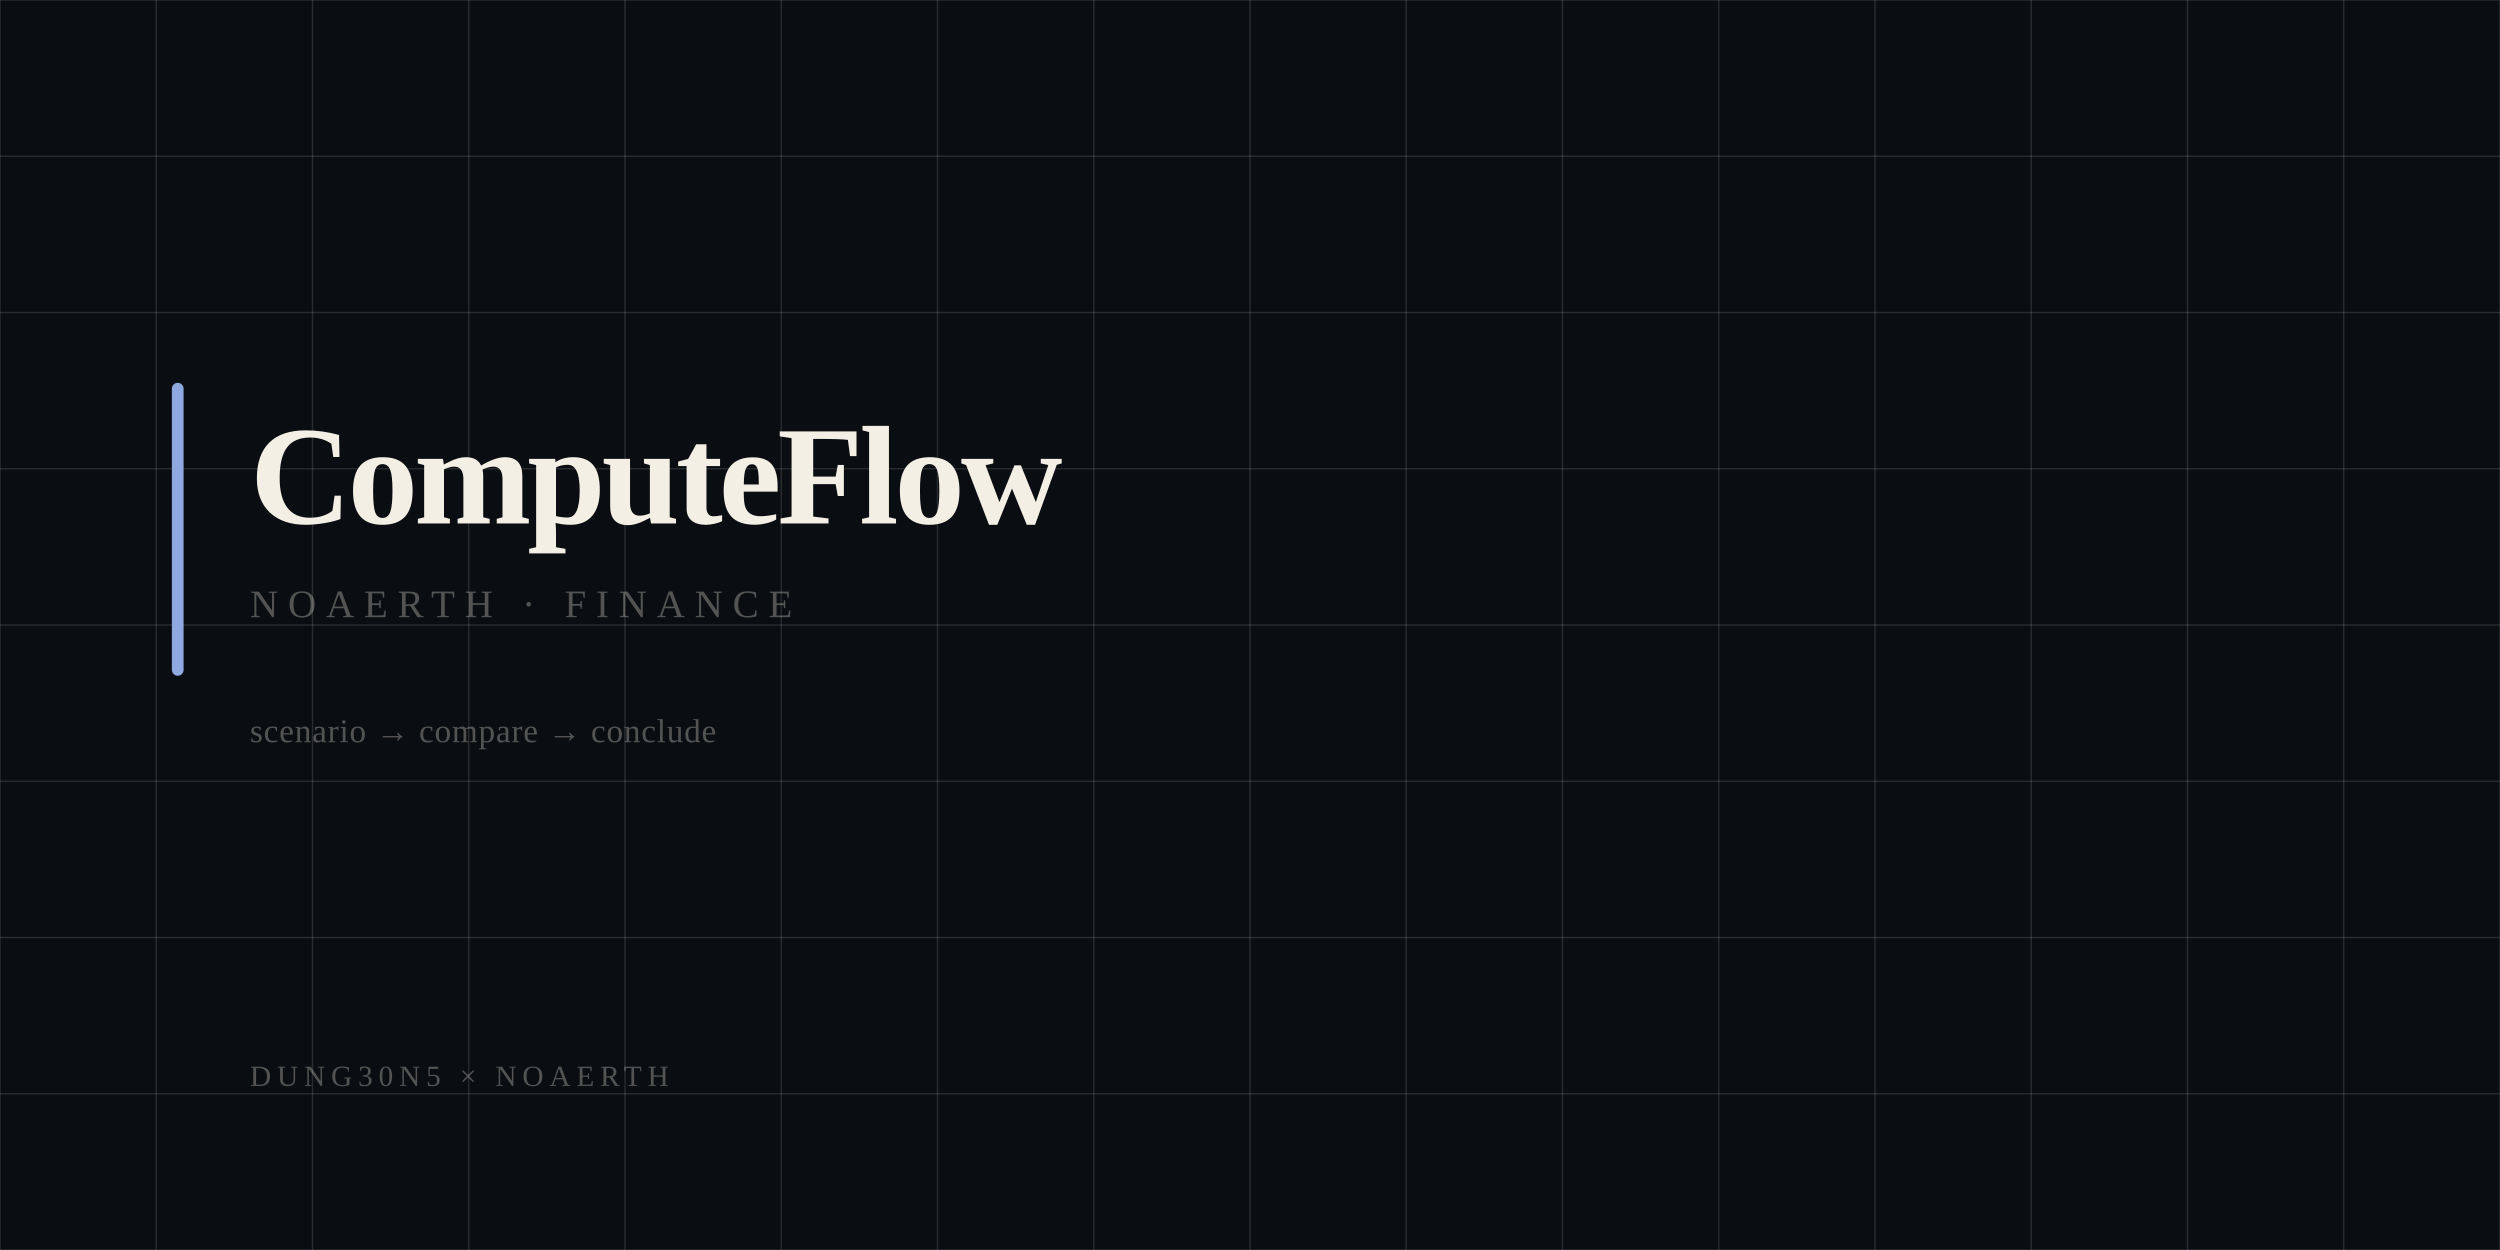
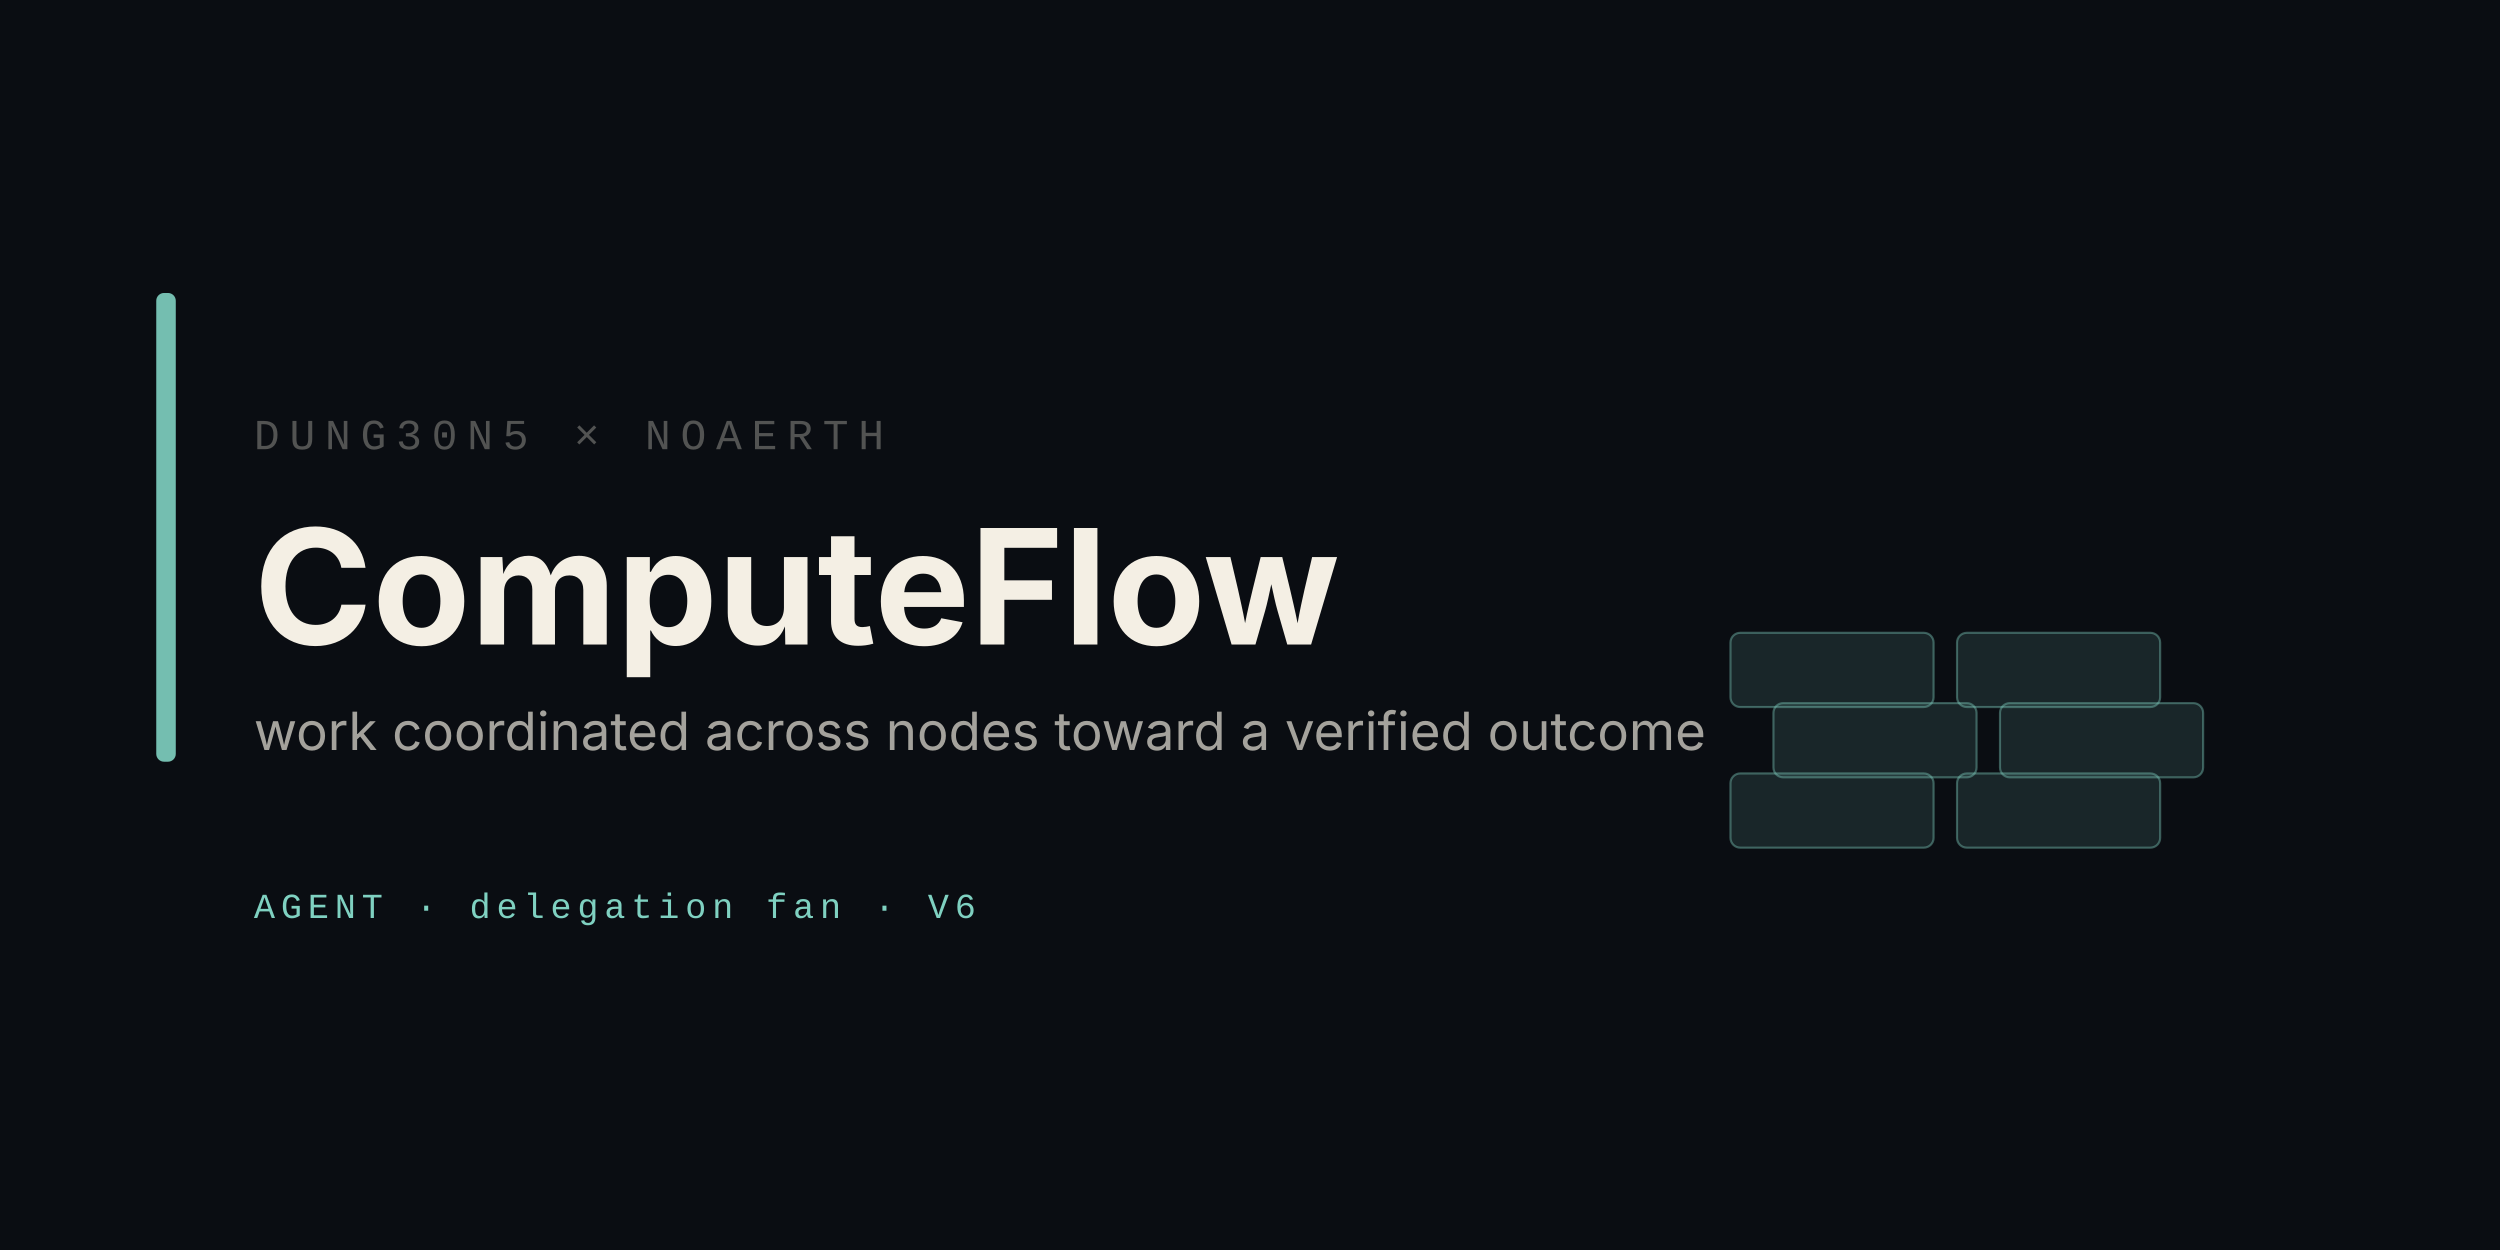
- <svg xmlns="http://www.w3.org/2000/svg" viewBox="0 0 1280 640" width="1280" height="640" role="img" aria-label="ComputeFlow — NOAERTH project card.">
+ <svg xmlns="http://www.w3.org/2000/svg" viewBox="0 0 1280 640" width="1280" height="640" role="img" aria-label="ComputeFlow project card">
  <rect width="1280" height="640" fill="#0a0d12" />
-   <line x1="0" y1="0" x2="0" y2="640" stroke="#f4efe424" stroke-width="0.7" />
-   <line x1="80" y1="0" x2="80" y2="640" stroke="#f4efe424" stroke-width="0.7" />
-   <line x1="160" y1="0" x2="160" y2="640" stroke="#f4efe424" stroke-width="0.7" />
-   <line x1="240" y1="0" x2="240" y2="640" stroke="#f4efe424" stroke-width="0.7" />
-   <line x1="320" y1="0" x2="320" y2="640" stroke="#f4efe424" stroke-width="0.7" />
-   <line x1="400" y1="0" x2="400" y2="640" stroke="#f4efe424" stroke-width="0.7" />
-   <line x1="480" y1="0" x2="480" y2="640" stroke="#f4efe424" stroke-width="0.7" />
-   <line x1="560" y1="0" x2="560" y2="640" stroke="#f4efe424" stroke-width="0.7" />
-   <line x1="640" y1="0" x2="640" y2="640" stroke="#f4efe424" stroke-width="0.7" />
-   <line x1="720" y1="0" x2="720" y2="640" stroke="#f4efe424" stroke-width="0.7" />
-   <line x1="800" y1="0" x2="800" y2="640" stroke="#f4efe424" stroke-width="0.7" />
-   <line x1="880" y1="0" x2="880" y2="640" stroke="#f4efe424" stroke-width="0.7" />
-   <line x1="960" y1="0" x2="960" y2="640" stroke="#f4efe424" stroke-width="0.7" />
-   <line x1="1040" y1="0" x2="1040" y2="640" stroke="#f4efe424" stroke-width="0.7" />
-   <line x1="1120" y1="0" x2="1120" y2="640" stroke="#f4efe424" stroke-width="0.7" />
-   <line x1="1200" y1="0" x2="1200" y2="640" stroke="#f4efe424" stroke-width="0.7" />
-   <line x1="1280" y1="0" x2="1280" y2="640" stroke="#f4efe424" stroke-width="0.7" />
-   <line x1="0" y1="0" x2="1280" y2="0" stroke="#f4efe424" stroke-width="0.7" />
-   <line x1="0" y1="80" x2="1280" y2="80" stroke="#f4efe424" stroke-width="0.7" />
-   <line x1="0" y1="160" x2="1280" y2="160" stroke="#f4efe424" stroke-width="0.7" />
-   <line x1="0" y1="240" x2="1280" y2="240" stroke="#f4efe424" stroke-width="0.7" />
-   <line x1="0" y1="320" x2="1280" y2="320" stroke="#f4efe424" stroke-width="0.7" />
-   <line x1="0" y1="400" x2="1280" y2="400" stroke="#f4efe424" stroke-width="0.7" />
-   <line x1="0" y1="480" x2="1280" y2="480" stroke="#f4efe424" stroke-width="0.7" />
-   <line x1="0" y1="560" x2="1280" y2="560" stroke="#f4efe424" stroke-width="0.7" />
-   <line x1="0" y1="640" x2="1280" y2="640" stroke="#f4efe424" stroke-width="0.7" />
-   <rect x="88" y="196" width="6" height="150" rx="3" fill="#8fa8e0" />
-   <text x="128" y="268" fill="#f4efe4" font-size="72" font-weight="680" letter-spacing="-2">ComputeFlow</text>
-   <text x="128" y="316" fill="#f4efe44f" font-size="20" letter-spacing="5">NOAERTH · FINANCE</text>
-   <text x="128" y="380" fill="#f4efe44f" font-size="17" letter-spacing="0.4">scenario → compare → conclude</text>
-   <text x="128" y="556" fill="#f4efe44f" font-size="15" letter-spacing="3">DUNG30N5 × NOAERTH</text>
+   <rect x="886" y="396" width="104" height="38" rx="5" fill="#7fd1c1" fill-opacity="0.13" stroke="#7fd1c1" stroke-width="1.1" stroke-opacity="0.4" />
+   <rect x="1002" y="396" width="104" height="38" rx="5" fill="#7fd1c1" fill-opacity="0.13" stroke="#7fd1c1" stroke-width="1.1" stroke-opacity="0.4" />
+   <rect x="908" y="360" width="104" height="38" rx="5" fill="#7fd1c1" fill-opacity="0.13" stroke="#7fd1c1" stroke-width="1.1" stroke-opacity="0.4" />
+   <rect x="1024" y="360" width="104" height="38" rx="5" fill="#7fd1c1" fill-opacity="0.13" stroke="#7fd1c1" stroke-width="1.1" stroke-opacity="0.4" />
+   <rect x="886" y="324" width="104" height="38" rx="5" fill="#7fd1c1" fill-opacity="0.13" stroke="#7fd1c1" stroke-width="1.1" stroke-opacity="0.4" />
+   <rect x="1002" y="324" width="104" height="38" rx="5" fill="#7fd1c1" fill-opacity="0.13" stroke="#7fd1c1" stroke-width="1.1" stroke-opacity="0.4" />
+   <rect x="80" y="150" width="10" height="240" rx="4" fill="#7fd1c1" opacity="0.9" />
+   <text x="130" y="230" font-family="ui-monospace, SFMono-Regular, Menlo, Monaco, Consolas, 'Liberation Mono', monospace" font-size="22" letter-spacing="5" fill="#f4efe44f">DUNG30N5 × NOAERTH</text>
+   <text x="130" y="330" font-family="-apple-system, BlinkMacSystemFont, 'Segoe UI', Inter, Helvetica, Arial, sans-serif" font-size="82" font-weight="700" fill="#f4efe4">ComputeFlow</text>
+   <text x="130" y="384" font-family="-apple-system, BlinkMacSystemFont, 'Segoe UI', Inter, Helvetica, Arial, sans-serif" font-size="27" fill="#f4efe4a8">work coordinated across nodes toward a verified outcome</text>
+   <text x="130" y="470" font-family="ui-monospace, SFMono-Regular, Menlo, Monaco, Consolas, 'Liberation Mono', monospace" font-size="18" fill="#7fd1c1" letter-spacing="3">AGENT · delegation fan · V6</text>
</svg>
